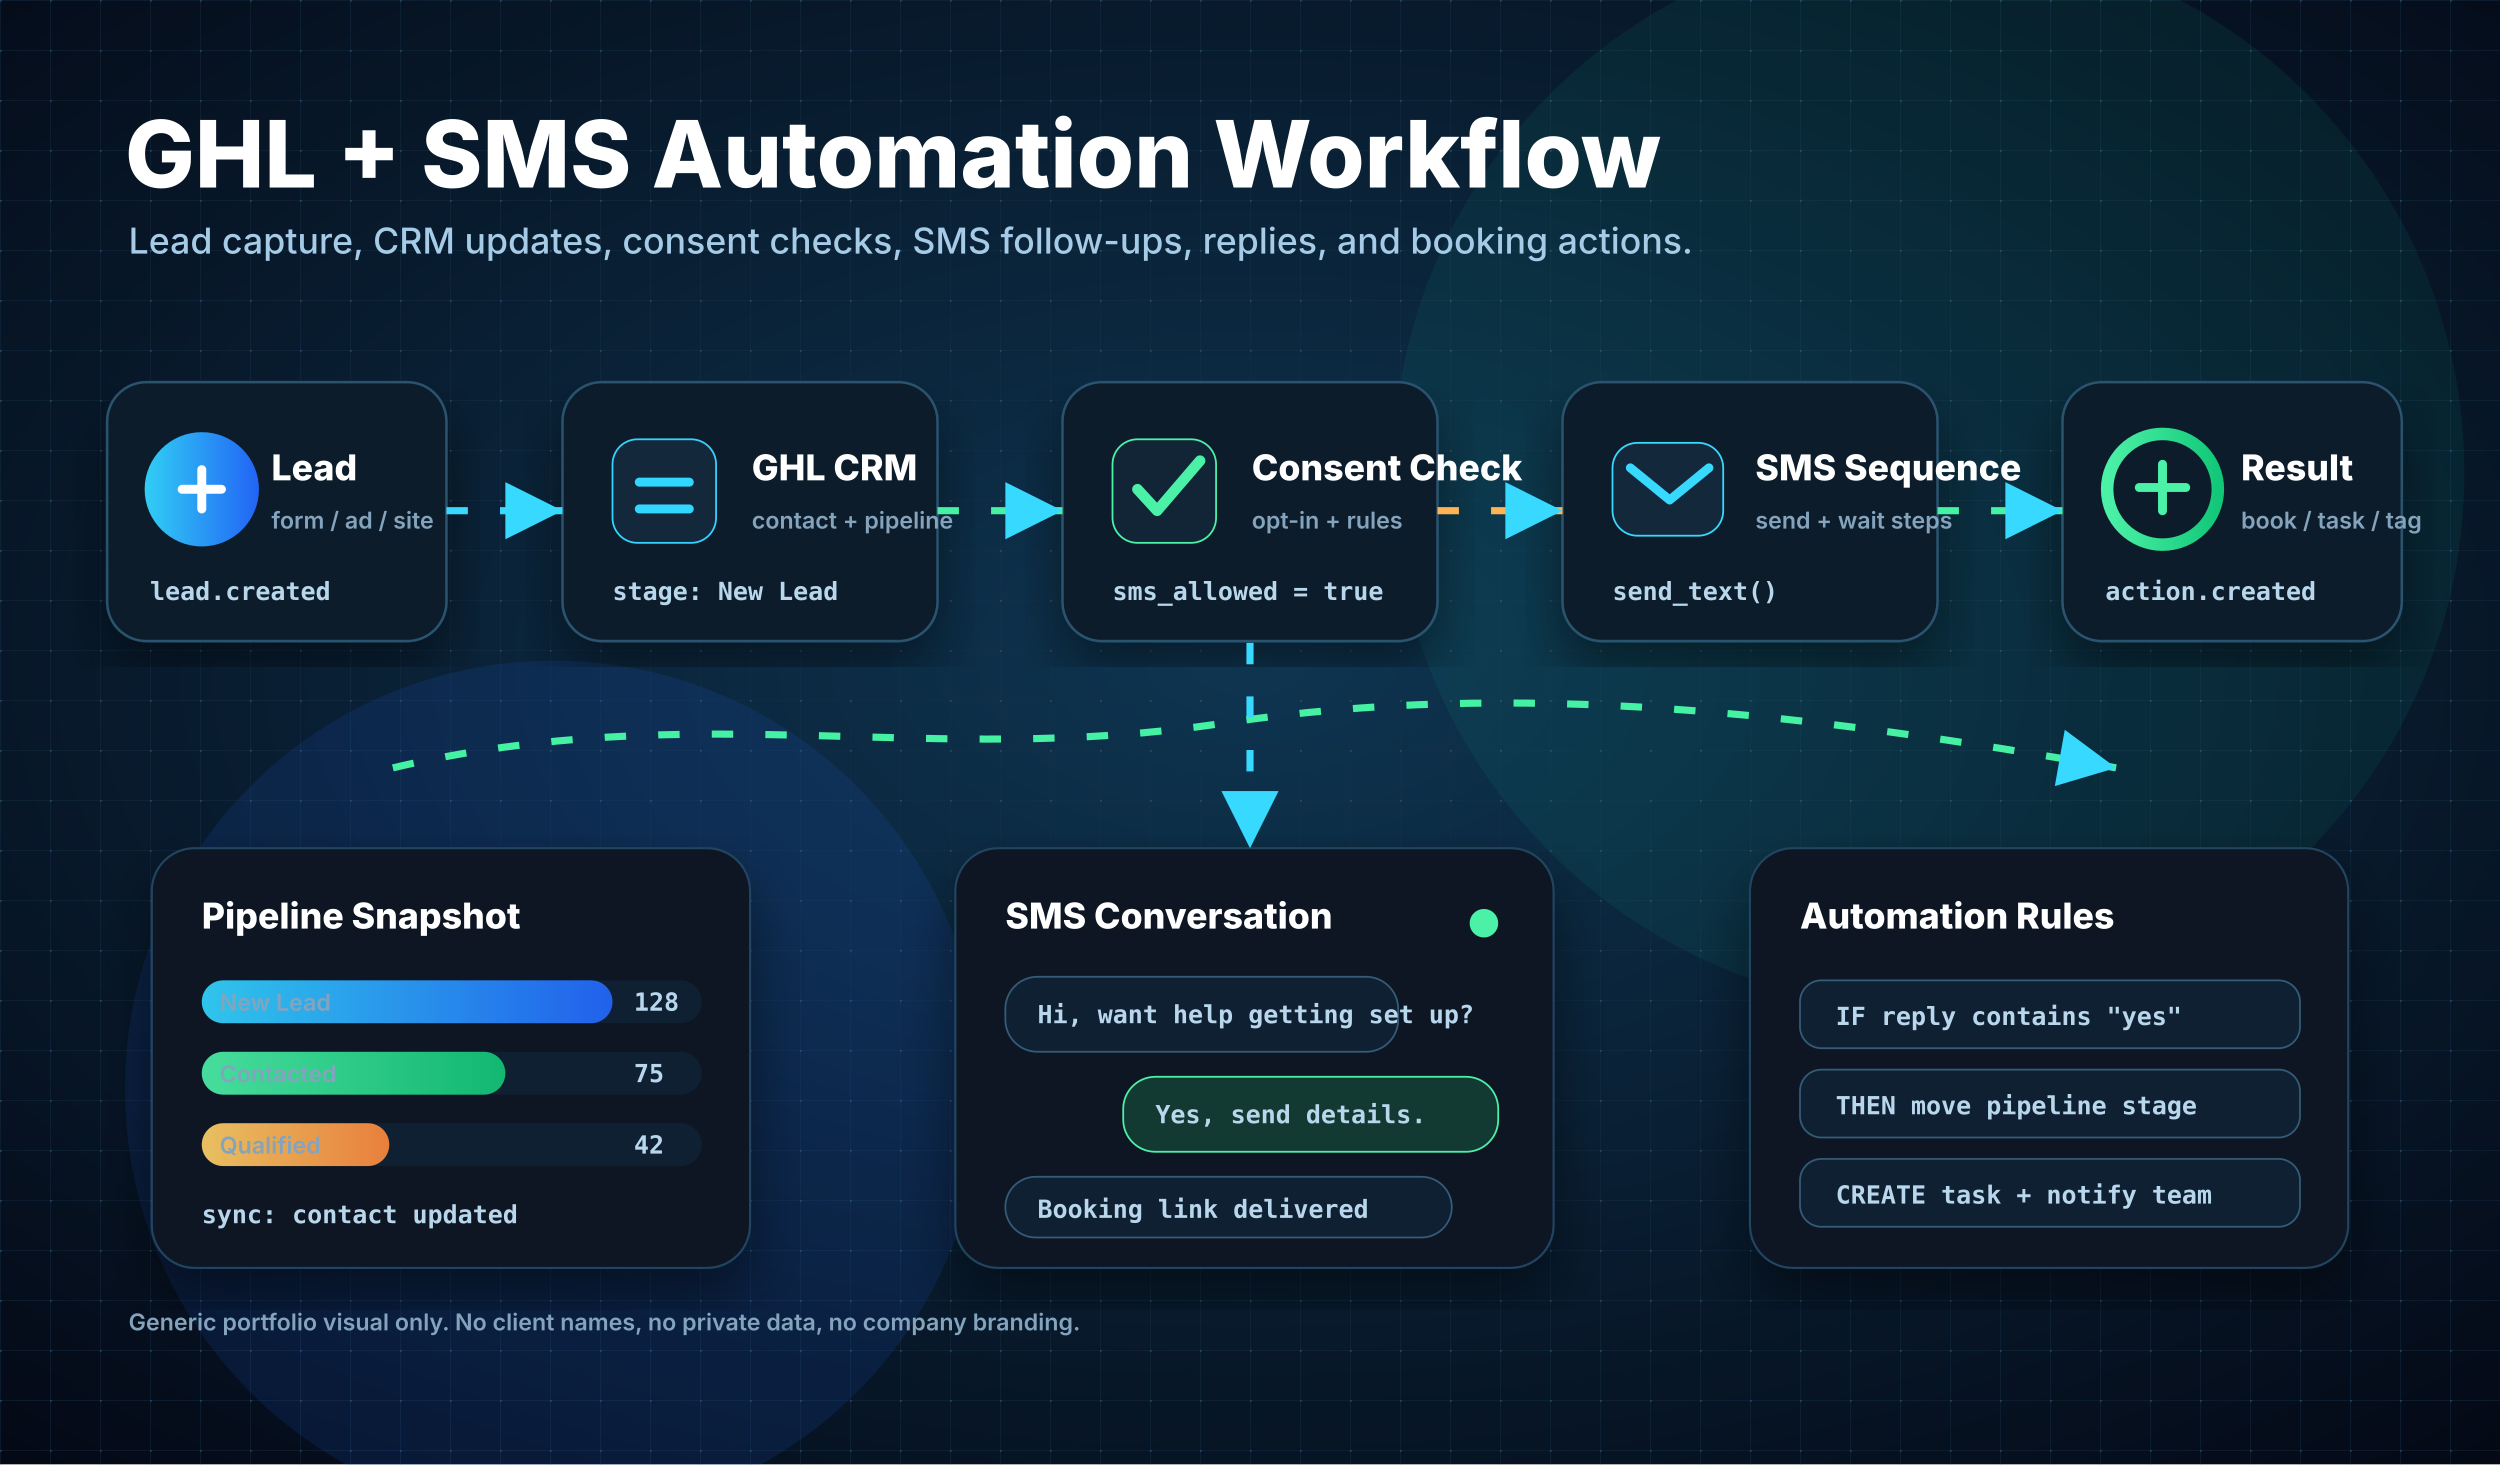
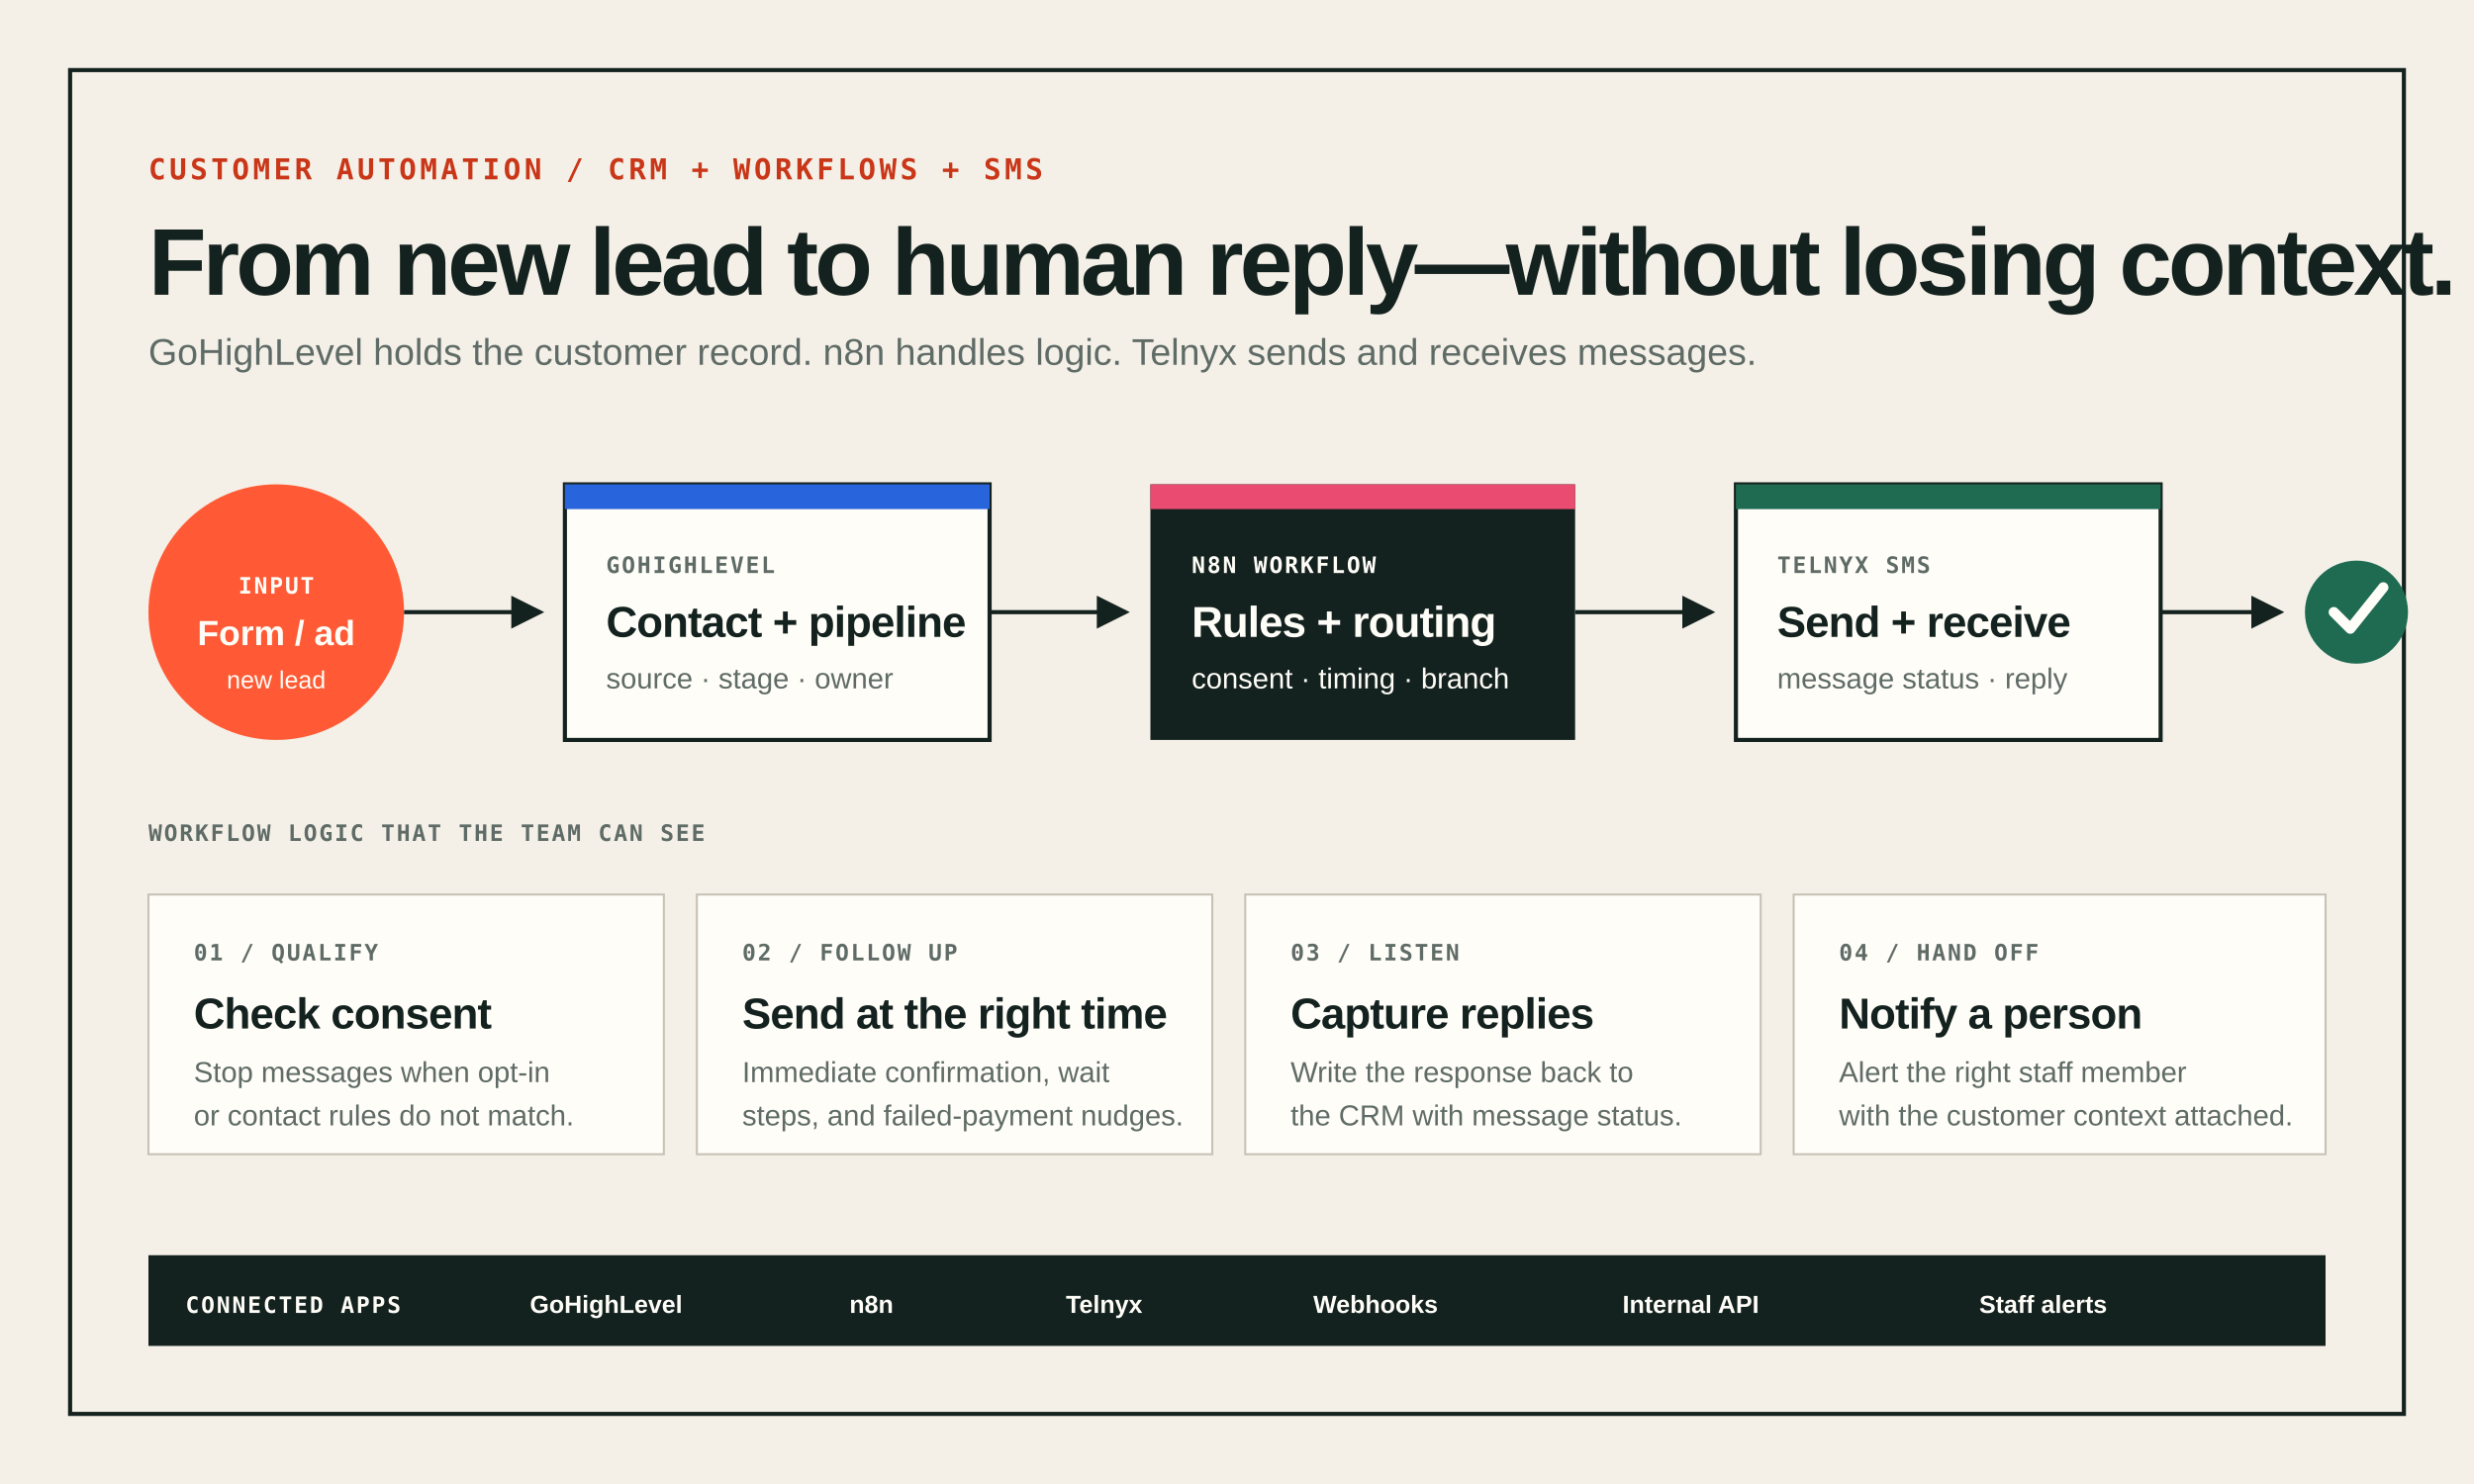
- <svg xmlns="http://www.w3.org/2000/svg" width="1400" height="820" viewBox="0 0 1400 820">
+ <svg xmlns="http://www.w3.org/2000/svg" viewBox="0 0 1200 720" role="img" aria-labelledby="title desc">
  <defs>
-     <radialGradient id="bg" cx="50%" cy="45%" r="75%">
-       <stop offset="0" stop-color="#0e3551" />
-       <stop offset="1" stop-color="#040814" />
-     </radialGradient>
-     <pattern id="grid" width="28" height="28" patternUnits="userSpaceOnUse">
-       <path d="M28 0H0v28" fill="none" stroke="#183149" opacity=".52" />
-       <circle r="1.2" fill="#2d5872" opacity=".8" />
-     </pattern>
-     <filter id="shadow">
-       <feDropShadow dx="0" dy="16" stdDeviation="16" flood-opacity=".45" />
-     </filter>
-     <linearGradient id="blue" x1="0" x2="1">
-       <stop stop-color="#32d7ff" />
-       <stop offset="1" stop-color="#2368ff" />
-     </linearGradient>
-     <linearGradient id="green" x1="0" x2="1">
-       <stop stop-color="#4cf1a8" />
-       <stop offset="1" stop-color="#12c878" />
-     </linearGradient>
-     <linearGradient id="gold" x1="0" x2="1">
-       <stop stop-color="#ffd166" />
-       <stop offset="1" stop-color="#ff8a3d" />
-     </linearGradient>
-     <marker id="arrow" markerWidth="12" markerHeight="12" refX="10" refY="6" orient="auto">
-       <path d="M2 2l8 4-8 4z" fill="#38d9ff" />
+     <style>
+       .bg{fill:#f4f0e7}.paper{fill:#fffdf8}.ink{fill:#14221f}.orange{fill:#ff5a35}.green{fill:#1e6b52}.pink{fill:#ea4b71}.blue{fill:#2864dc}.line{stroke:#14221f;stroke-width:2;fill:none}.soft{stroke:#c8c2b6;stroke-width:1.5;fill:none}
+       .kicker{font:700 14px Consolas,monospace;letter-spacing:1.7px;fill:#c93618}.title{font:700 46px Arial,sans-serif;letter-spacing:-1.8px;fill:#14221f}.sub{font:400 18px Arial,sans-serif;fill:#5f6b66}.label{font:700 11px Consolas,monospace;letter-spacing:.9px;fill:#5f6b66}.h{font:700 21px Arial,sans-serif;letter-spacing:-.4px;fill:#14221f}.body{font:400 14px Arial,sans-serif;fill:#5f6b66}.small{font:700 12px Arial,sans-serif;fill:#14221f}.white{fill:#fffdf8}
+     </style>
+     <marker id="arrow" markerWidth="10" markerHeight="10" refX="8" refY="5" orient="auto">
+       <path d="M1 1l8 4-8 4z" fill="#14221f" />
    </marker>
-     <style>
-     .title{font:800 52px Inter,Arial;fill:white}.sub{font:500 20px Inter,Arial;fill:#a5cbe7}.h{font:800 20px Inter,Arial;fill:white}.small{font:600 13px Inter,Arial;fill:#84a4be}.mono{font:600 14px Consolas,monospace;fill:#b9d7ec}.card{fill:#091524;stroke:#24445f;stroke-width:1.2;filter:url(#shadow)}.node{fill:#0d1a2a;stroke:#2c536e;stroke-width:1.4;filter:url(#shadow)}.tag{fill:#102033;stroke:#345b77}.flow{fill:none;stroke:#38d9ff;stroke-width:4;stroke-dasharray:12 18;marker-end:url(#arrow);animation:dash 2.6s linear infinite}.flow2{stroke:#45f1a3;animation-delay:-1s}.flow3{stroke:#ffb454;animation-delay:-1.7s}@keyframes dash{to{stroke-dashoffset:-120}}
-   </style>
  </defs>
-   <rect width="1400" height="820" fill="url(#bg)" />
-   <rect width="1400" height="820" fill="url(#grid)" opacity=".82" />
-   <circle cx="1080" cy="265" r="300" fill="#0fbf9b" opacity=".08" />
-   <circle cx="310" cy="610" r="240" fill="#2368ff" opacity=".12" />
-   <text x="70" y="105" class="title">GHL + SMS Automation Workflow</text>
-   <text x="72" y="142" class="sub">Lead capture, CRM updates, consent checks, SMS follow-ups, replies, and booking actions.</text>
-   <g transform="translate(60 214)">
-     <rect class="node" width="190" height="145" rx="22" />
-     <circle cx="53" cy="60" r="32" fill="url(#blue)" opacity=".95" />
-     <path d="M42 60h22M53 49v22" stroke="#fff" stroke-width="5" stroke-linecap="round" />
-     <text x="92" y="55" class="h">Lead</text>
-     <text x="92" y="82" class="small">form / ad / site</text>
-     <text x="24" y="122" class="mono">lead.created</text>
+   <rect class="bg" width="1200" height="720" />
+   <rect x="34" y="34" width="1132" height="652" fill="none" stroke="#14221f" stroke-width="2" />
+   <text x="72" y="87" class="kicker">CUSTOMER AUTOMATION / CRM + WORKFLOWS + SMS</text>
+   <text x="72" y="143" class="title">From new lead to human reply—without losing context.</text>
+   <text x="72" y="177" class="sub">GoHighLevel holds the customer record. n8n handles logic. Telnyx sends and receives messages.</text>
+   <g transform="translate(72 235)">
+     <g>
+       <circle cx="62" cy="62" r="62" class="orange" />
+       <text x="62" y="53" text-anchor="middle" class="label white">INPUT</text>
+       <text x="62" y="78" text-anchor="middle" font-family="Arial,sans-serif" font-size="17" font-weight="700" class="white">Form / ad</text>
+       <text x="62" y="99" text-anchor="middle" font-family="Arial,sans-serif" font-size="12" class="white">new lead</text>
+     </g>
+     <path d="M124 62H190" class="line" marker-end="url(#arrow)" />
+     <g transform="translate(202)">
+       <rect width="206" height="124" class="paper" stroke="#14221f" stroke-width="2" />
+       <rect width="206" height="12" class="blue" />
+       <text x="20" y="43" class="label">GOHIGHLEVEL</text>
+       <text x="20" y="74" class="h">Contact + pipeline</text>
+       <text x="20" y="99" class="body">source · stage · owner</text>
+     </g>
+     <path d="M408 62H474" class="line" marker-end="url(#arrow)" />
+     <g transform="translate(486)">
+       <rect width="206" height="124" class="ink" />
+       <rect width="206" height="12" class="pink" />
+       <text x="20" y="43" class="label white">N8N WORKFLOW</text>
+       <text x="20" y="74" class="h white">Rules + routing</text>
+       <text x="20" y="99" class="body white">consent · timing · branch</text>
+     </g>
+     <path d="M692 62H758" class="line" marker-end="url(#arrow)" />
+     <g transform="translate(770)">
+       <rect width="206" height="124" class="paper" stroke="#14221f" stroke-width="2" />
+       <rect width="206" height="12" class="green" />
+       <text x="20" y="43" class="label">TELNYX SMS</text>
+       <text x="20" y="74" class="h">Send + receive</text>
+       <text x="20" y="99" class="body">message status · reply</text>
+     </g>
+     <path d="M976 62H1034" class="line" marker-end="url(#arrow)" />
+     <g transform="translate(1046)">
+       <circle cx="25" cy="62" r="25" class="green" />
+       <path d="M14 62l8 8 16-20" fill="none" stroke="#fffdf8" stroke-width="5" stroke-linecap="round" stroke-linejoin="round" />
+     </g>
  </g>
-   <g transform="translate(315 214)">
-     <rect class="node" width="210" height="145" rx="22" />
-     <rect x="28" y="32" width="58" height="58" rx="14" fill="#13283b" stroke="#34d3ff" />
-     <path d="M43 71h28M43 56h28" stroke="#32d7ff" stroke-width="5" stroke-linecap="round" />
-     <text x="106" y="55" class="h">GHL CRM</text>
-     <text x="106" y="82" class="small">contact + pipeline</text>
-     <text x="28" y="122" class="mono">stage: New Lead</text>
+   <g transform="translate(72 408)">
+     <text class="label" y="0">WORKFLOW LOGIC THAT THE TEAM CAN SEE</text>
+     <g transform="translate(0 26)">
+       <rect width="250" height="126" class="paper" stroke="#c8c2b6" />
+       <text x="22" y="32" class="label">01 / QUALIFY</text>
+       <text x="22" y="65" class="h">Check consent</text>
+       <text x="22" y="91" class="body">Stop messages when opt-in</text>
+       <text x="22" y="112" class="body">or contact rules do not match.</text>
+     </g>
+     <g transform="translate(266 26)">
+       <rect width="250" height="126" class="paper" stroke="#c8c2b6" />
+       <text x="22" y="32" class="label">02 / FOLLOW UP</text>
+       <text x="22" y="65" class="h">Send at the right time</text>
+       <text x="22" y="91" class="body">Immediate confirmation, wait</text>
+       <text x="22" y="112" class="body">steps, and failed-payment nudges.</text>
+     </g>
+     <g transform="translate(532 26)">
+       <rect width="250" height="126" class="paper" stroke="#c8c2b6" />
+       <text x="22" y="32" class="label">03 / LISTEN</text>
+       <text x="22" y="65" class="h">Capture replies</text>
+       <text x="22" y="91" class="body">Write the response back to</text>
+       <text x="22" y="112" class="body">the CRM with message status.</text>
+     </g>
+     <g transform="translate(798 26)">
+       <rect width="258" height="126" class="paper" stroke="#c8c2b6" />
+       <text x="22" y="32" class="label">04 / HAND OFF</text>
+       <text x="22" y="65" class="h">Notify a person</text>
+       <text x="22" y="91" class="body">Alert the right staff member</text>
+       <text x="22" y="112" class="body">with the customer context attached.</text>
+     </g>
  </g>
-   <g transform="translate(595 214)">
-     <rect class="node" width="210" height="145" rx="22" />
-     <rect x="28" y="32" width="58" height="58" rx="14" fill="#122536" stroke="#4cf1a8" />
-     <path d="M42 60l11 12 24-28" fill="none" stroke="#4cf1a8" stroke-width="6" stroke-linecap="round" stroke-linejoin="round" />
-     <text x="106" y="55" class="h">Consent Check</text>
-     <text x="106" y="82" class="small">opt-in + rules</text>
-     <text x="28" y="122" class="mono">sms_allowed = true</text>
-   </g>
-   <g transform="translate(875 214)">
-     <rect class="node" width="210" height="145" rx="22" />
-     <rect x="28" y="34" width="62" height="52" rx="14" fill="#13283b" stroke="#38d9ff" />
-     <path d="M38 48l22 18 22-18" fill="none" stroke="#38d9ff" stroke-width="5" stroke-linecap="round" stroke-linejoin="round" />
-     <text x="108" y="55" class="h">SMS Sequence</text>
-     <text x="108" y="82" class="small">send + wait steps</text>
-     <text x="28" y="122" class="mono">send_text()</text>
-   </g>
-   <g transform="translate(1155 214)">
-     <rect class="node" width="190" height="145" rx="22" />
-     <circle cx="56" cy="60" r="31" fill="none" stroke="url(#green)" stroke-width="7" />
-     <path d="M43 59h26M56 46v26" stroke="#4cf1a8" stroke-width="5" stroke-linecap="round" />
-     <text x="100" y="55" class="h">Result</text>
-     <text x="100" y="82" class="small">book / task / tag</text>
-     <text x="24" y="122" class="mono">action.created</text>
-   </g>
-   <path class="flow" d="M250 286 C280 286 285 286 315 286" />
-   <path class="flow flow2" d="M525 286 C555 286 565 286 595 286" />
-   <path class="flow flow3" d="M805 286 C835 286 845 286 875 286" />
-   <path class="flow flow2" d="M1085 286 C1115 286 1125 286 1155 286" />
-   <g transform="translate(85 475)">
-     <rect class="card" width="335" height="235" rx="24" />
-     <text x="28" y="45" class="h">Pipeline Snapshot</text>
-     <rect x="28" y="74" width="280" height="24" rx="12" fill="#102033" />
-     <rect x="28" y="74" width="230" height="24" rx="12" fill="url(#blue)" opacity=".9" />
-     <text x="38" y="91" class="small" fill="#fff">New Lead</text>
-     <text x="270" y="91" class="mono">128</text>
-     <rect x="28" y="114" width="280" height="24" rx="12" fill="#102033" />
-     <rect x="28" y="114" width="170" height="24" rx="12" fill="url(#green)" opacity=".9" />
-     <text x="38" y="131" class="small" fill="#fff">Contacted</text>
-     <text x="270" y="131" class="mono">75</text>
-     <rect x="28" y="154" width="280" height="24" rx="12" fill="#102033" />
-     <rect x="28" y="154" width="105" height="24" rx="12" fill="url(#gold)" opacity=".9" />
-     <text x="38" y="171" class="small" fill="#fff">Qualified</text>
-     <text x="270" y="171" class="mono">42</text>
-     <text x="28" y="210" class="mono">sync: contact updated</text>
-   </g>
-   <g transform="translate(535 475)">
-     <rect class="card" width="335" height="235" rx="24" />
-     <text x="28" y="45" class="h">SMS Conversation</text>
-     <rect x="28" y="72" width="220" height="42" rx="18" fill="#102033" stroke="#345b77" />
-     <text x="46" y="98" class="mono">Hi, want help getting set up?</text>
-     <rect x="94" y="128" width="210" height="42" rx="18" fill="#123a33" stroke="#4cf1a8" />
-     <text x="112" y="154" class="mono">Yes, send details.</text>
-     <rect x="28" y="184" width="250" height="34" rx="17" fill="#102033" stroke="#345b77" />
-     <text x="46" y="207" class="mono">Booking link delivered</text>
-     <circle cx="296" cy="42" r="8" fill="#4cf1a8">
-       <animate attributeName="opacity" values="1;.25;1" dur="1.4s" repeatCount="indefinite" />
-     </circle>
-   </g>
-   <g transform="translate(980 475)">
-     <rect class="card" width="335" height="235" rx="24" />
-     <text x="28" y="45" class="h">Automation Rules</text>
-     <rect x="28" y="74" width="280" height="38" rx="12" class="tag" />
-     <text x="48" y="99" class="mono">IF reply contains "yes"</text>
-     <rect x="28" y="124" width="280" height="38" rx="12" class="tag" />
-     <text x="48" y="149" class="mono">THEN move pipeline stage</text>
-     <rect x="28" y="174" width="280" height="38" rx="12" class="tag" />
-     <text x="48" y="199" class="mono">CREATE task + notify team</text>
-   </g>
-   <path class="flow flow2" d="M220 430 C390 390 520 430 685 405 S1015 400 1185 430" />
-   <path class="flow" d="M700 360 C700 395 700 425 700 475" />
-   <g transform="translate(72 745)">
-     <text class="small">Generic portfolio visual only. No client names, no private data, no company branding.</text>
+   <g transform="translate(72 609)">
+     <rect width="1056" height="44" class="ink" />
+     <text x="18" y="28" class="label white">CONNECTED APPS</text>
+     <text x="185" y="28" class="small white">GoHighLevel</text>
+     <text x="340" y="28" class="small white">n8n</text>
+     <text x="445" y="28" class="small white">Telnyx</text>
+     <text x="565" y="28" class="small white">Webhooks</text>
+     <text x="715" y="28" class="small white">Internal API</text>
+     <text x="888" y="28" class="small white">Staff alerts</text>
  </g>
</svg>
